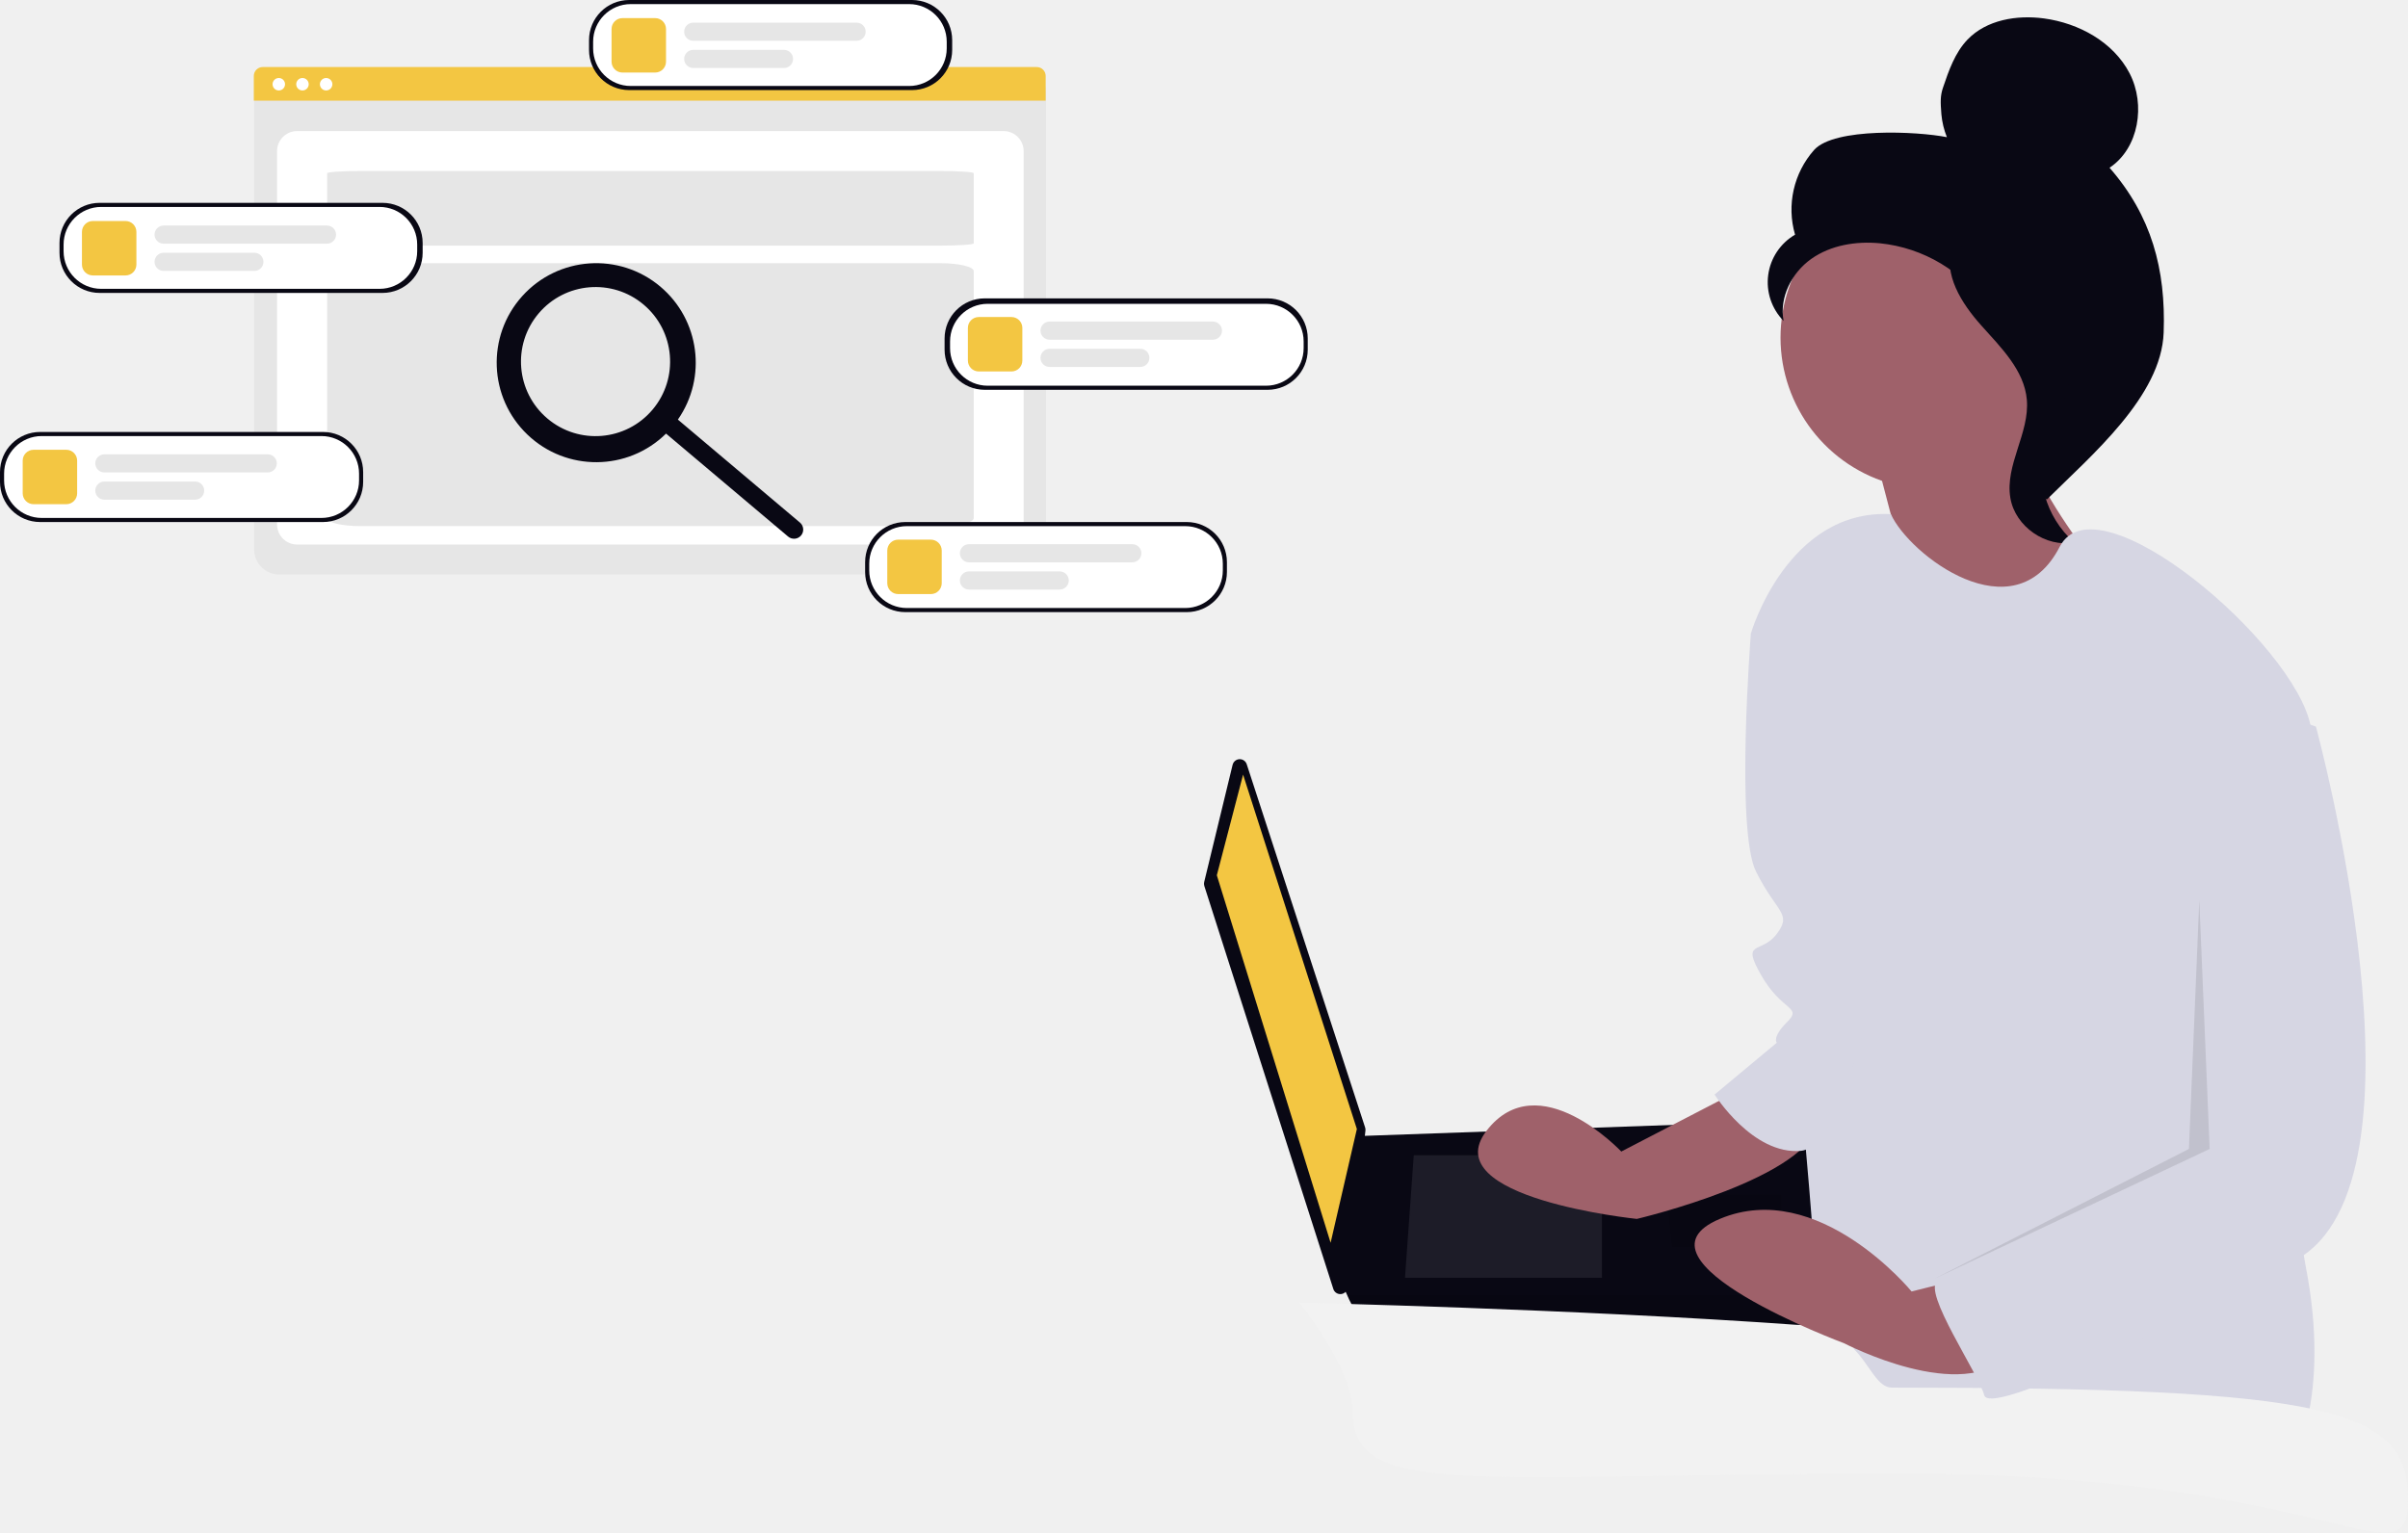
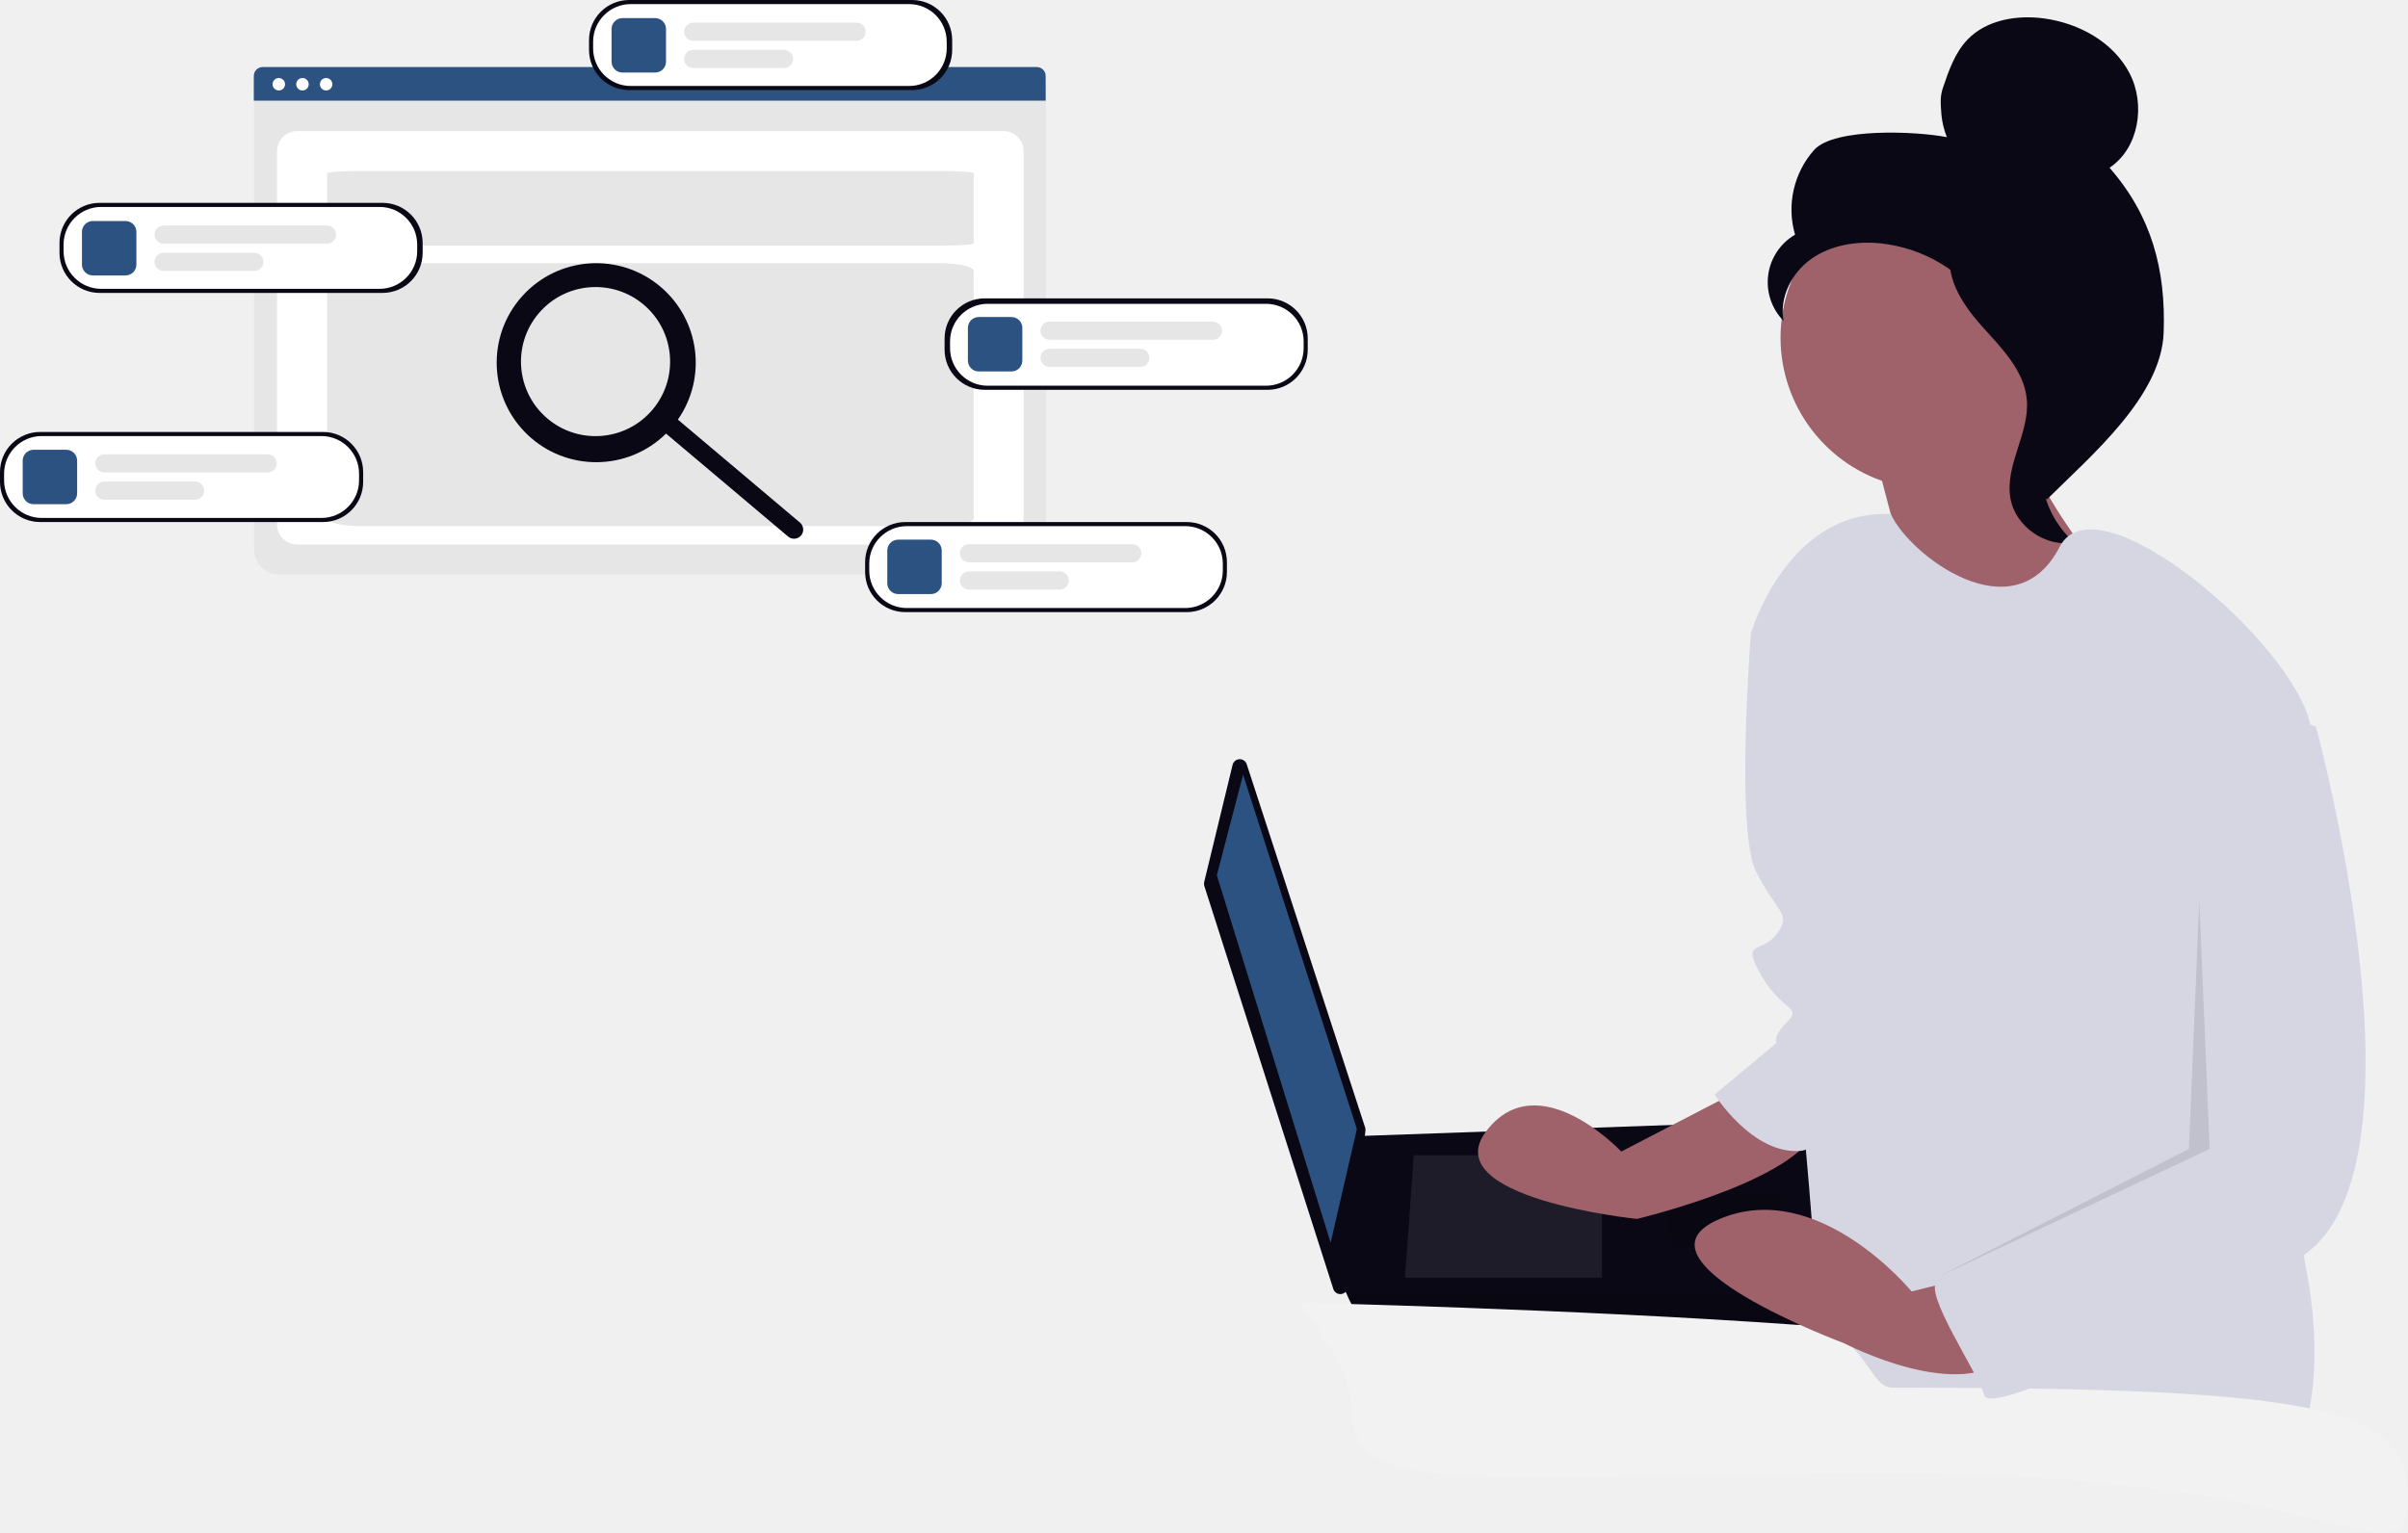
<svg xmlns="http://www.w3.org/2000/svg" width="960" height="611.175" viewBox="0 0 960 611.175">
  <g transform="translate(-321.696 -289.214)">
    <g transform="translate(422.88 315.947)">
      <rect width="315.702" height="202.19" rx="10" transform="translate(0.135 0.179)" fill="#e6e6e6" />
      <rect width="297.647" height="164.869" rx="8" transform="translate(9.27 25.539)" fill="#fff" />
      <path d="M13.218,0H244.549c7.3,0,13.218,1.409,13.218,3.147V101.7c0,1.738-5.918,3.147-13.218,3.147H13.218C5.918,104.844,0,103.435,0,101.7V3.147C0,1.409,5.918,0,13.218,0Z" transform="translate(29.236 78.223)" fill="#e6e6e6" />
      <path d="M13.218,0H244.549c7.3,0,13.218.4,13.218.893V28.857c0,.493-5.918.893-13.218.893H13.218C5.918,29.75,0,29.35,0,28.857V.893C0,.4,5.918,0,13.218,0Z" transform="translate(29.236 41.463)" fill="#e6e6e6" />
-       <path d="M3.565,0H312.137A3.565,3.565,0,0,1,315.7,3.565v9.847H0V3.565A3.565,3.565,0,0,1,3.565,0Z" transform="translate(0 0)" fill="#f3c642" />
+       <path d="M3.565,0H312.137A3.565,3.565,0,0,1,315.7,3.565v9.847H0V3.565A3.565,3.565,0,0,1,3.565,0Z" transform="translate(0 0)" fill="#2c5282" />
      <circle cx="2.486" cy="2.486" r="2.486" transform="translate(7.481 4.371)" fill="#fff" />
      <circle cx="2.486" cy="2.486" r="2.486" transform="translate(16.916 4.371)" fill="#fff" />
      <circle cx="2.486" cy="2.486" r="2.486" transform="translate(26.352 4.371)" fill="#fff" />
      <path d="M507.988,189.773a39.679,39.679,0,1,0,2.25,58.6l48.67,41.068a3.656,3.656,0,0,0,4.721-5.585l-.005,0-48.671-41.068a39.681,39.681,0,0,0-6.966-53.01Zm-3.138,49.056a29.727,29.727,0,1,1-3.549-41.891h0A29.727,29.727,0,0,1,504.85,238.829Z" transform="translate(-345.888 -102.197)" fill="#090814" />
    </g>
    <g transform="translate(801.688 296.121)">
      <path d="M0,17.471s39.486,40.71,50.984,71.95a60.6,60.6,0,1,0,58.579-10.314L88.815,0ZM150.031,136.29v0Z" transform="translate(379.885 263.966) rotate(180)" fill="#9f616a" />
      <path d="M484.2,38.681c-.39-4.932-.463-7.379.634-10.617,2.324-6.868,4.779-13.972,9.792-19.195C502.2.993,514.267-1.021,525.1.442c13.919,1.88,27.655,9.4,34.132,21.884s3.707,29.875-7.989,37.66c16.685,19.116,22.485,40.421,21.57,65.756-.914,25.357-28.543,48.677-46.562,66.541-4.021-2.428-7.678-13.866-5.462-18.019s-.966-8.957,1.776-12.8c2.742-3.813,5.04,2.272,2.272-1.54-1.75-2.4,5.065-7.912,2.483-9.348-12.561-6.946-16.74-22.615-24.63-34.6A58.924,58.924,0,0,0,459.628,90.1c-9.505-.888-19.533.731-27.311,6.241S419.494,111.7,421.293,121.07a21.961,21.961,0,0,1,4.569-34.393,35.853,35.853,0,0,1,7.625-33.819c8.122-8.957,41.052-7.417,52.908-5.065A32.193,32.193,0,0,1,484.2,38.681Z" transform="translate(-190.217 0)" fill="#090814" />
      <path d="M428.649,34.629c15.692,1.7,27.029,15.3,36.612,27.864,5.51,7.234,11.308,15.225,11.151,24.339-.13,9.193-6.294,17.1-9.244,25.8a38.9,38.9,0,0,0,11.308,40.973c-11.308,2.141-23.53-6.319-25.461-17.678-2.272-13.188,7.73-25.932,6.555-39.276C458.525,84.9,449.255,75.864,441.4,67.064c-7.887-8.8-15.277-20.448-11.647-31.681l-1.092-.758h0Z" transform="translate(-131.523 55.803)" fill="#090814" />
      <path d="M284.819,657.578l4.133,86.8s-2.067,113.667,16.534,121.934c9.4,4.171,1.21,35.038,18.671,44.214,13.1,6.861,15.317-6.263,22.18,0a23.141,23.141,0,0,1,4.65,5.395c8.267,14.467,99.165,10.329,111.563-.008s4.133,12.4,14.467,16.534c10,4.009,23.869-28.768,15.376-77.707-.268-1.629-.579-3.285-.9-4.96-9.486-47.427,5.415-161.034,3.12-204.93a77.251,77.251,0,0,0-1.054-10c-6.2-33.066-85.311-100.356-100.1-71.692-18.228,35.382-60.1,3.059-67.29-13.033-41.334-2.067-55.8,47.533-55.8,47.533Z" transform="translate(-52.318 -352.012)" fill="#d6d6e3" />
      <path d="M434.975,591.877l-11.337,46.769a2.92,2.92,0,0,0,.056,1.578l51.433,160.724a2.922,2.922,0,0,0,5.684-.561l7.116-62.609a2.923,2.923,0,0,0-.125-1.234L440.592,591.662a2.922,2.922,0,0,0-5.611.217Z" transform="translate(-423.555 -293.821)" fill="#090814" />
-       <path d="M279.415,432.512l-10.468,40.123L314.31,619.194l10.468-45.361Z" transform="translate(-263.825 -130.512)" fill="#f3c642" />
+       <path d="M279.415,432.512l-10.468,40.123L314.31,619.194l10.468-45.361Z" transform="translate(-263.825 -130.512)" fill="#2c5282" />
      <path d="M540.8,728.219c-1.745,5.233-181.448-1.745-183.19-3.49a37.883,37.883,0,0,1-3.838-6.978c-1.64-3.49-3.14-6.978-3.14-6.978l6.978-56.492,177.957-6.315s4.449,47.87,5.356,69.788a52.339,52.339,0,0,1-.123,10.467Z" transform="translate(-296.658 -208.126)" fill="#090814" />
      <path d="M232.875,493.975l-3.49,48.853H307.9V493.975Z" transform="translate(-149.242 -40.185)" fill="#d6d6e3" opacity="0.1" />
      <path d="M200.883,500.39l-.469-.094,2.217,21.029h43.625V500.39Z" transform="translate(-16.058 -30.899)" opacity="0.1" />
      <path d="M537.663,686.686c-1.745,5.233-181.448-1.745-183.19-3.49a37.875,37.875,0,0,1-3.838-6.978H537.786a52.348,52.348,0,0,1-.123,10.468Z" transform="translate(-293.518 -166.606)" opacity="0.1" />
      <path d="M463.328,641.755l-55.8,28.934s-33.067-35.134-53.729-8.267,59.934,35.134,59.934,35.134S484,681.022,486.064,658.29,463.328,641.755,463.328,641.755Z" transform="translate(-241.162 -218.387)" fill="#9f616a" />
      <path d="M378.015,561.794c-2.067,2.068-24.8,18.6-24.8,18.6s-6.2,78.532,2.067,95.067,14.467,16.534,8.267,24.8-14.467,2.067-6.2,16.534,16.534,12.4,10.329,18.6-4.133,8.267-4.133,8.267l-24.8,20.666s15.215,24.233,34.475,22.445,35.793-94.783,35.793-94.783Z" transform="translate(-135.181 -334.756)" fill="#d6d6e3" />
      <path d="M324.865,6.411c-5.9,0-8.822-9.323-15.664-15.948-5.828-5.644-15.55-8.6-21.75-9.049-89.333-6.388-198.794-8.884-198.794-8.884s21.2,26.089,21.2,42.823c0,35.762,44.708,25.357,218.753,25.357s202.039,45.6,202.039,9.834S498.91,6.411,324.865,6.411Z" transform="translate(-50.643 540.031)" fill="#f2f2f2" />
      <path d="M436.245,686.711l-33.067,8.265s-37.2-45.466-76.465-28.933,49.6,49.6,49.6,49.6,47.533,24.8,66.133,4.133S436.245,686.711,436.245,686.711Z" transform="translate(-121.08 -186.874)" fill="#9f616a" />
      <path d="M395.442,581.878l18.6,6.194s49.6,181.867-8.267,212.867-121.934,62-124,53.729-24.8-41.334-18.6-45.466,97.13-53.729,97.13-53.729V614.942Z" transform="translate(29.258 -305.244)" fill="#d6d6e3" />
      <path d="M236.682,452.785l4.13,99.2L131.28,603.65l101.269-51.668Z" transform="translate(160.12 -100.715)" opacity="0.1" />
    </g>
    <g transform="translate(666.598 497.393)">
      <rect width="144.236" height="35.923" rx="16" fill="#090814" />
      <rect width="140.971" height="32.657" rx="15" transform="translate(1.633 1.633)" fill="#fff" />
      <g transform="translate(8.83 7.02)">
-         <path d="M4.342,0H17.367a4.342,4.342,0,0,1,4.342,4.342V17.367a4.342,4.342,0,0,1-4.342,4.342H4.342A4.342,4.342,0,0,1,0,17.367V4.342A4.342,4.342,0,0,1,4.342,0Z" fill="#f3c642" />
+         <path d="M4.342,0H17.367a4.342,4.342,0,0,1,4.342,4.342V17.367a4.342,4.342,0,0,1-4.342,4.342H4.342A4.342,4.342,0,0,1,0,17.367V4.342A4.342,4.342,0,0,1,4.342,0Z" fill="#2c5282" />
      </g>
      <path d="M3.618,0H68.744a3.618,3.618,0,0,1,0,7.236H3.618A3.618,3.618,0,0,1,3.618,0Z" transform="translate(37.775 8.829)" fill="#e6e6e6" />
      <path d="M3.618,0H39.8a3.618,3.618,0,0,1,0,7.236H3.618A3.618,3.618,0,0,1,3.618,0Z" transform="translate(37.775 19.684)" fill="#e6e6e6" />
    </g>
    <g transform="translate(556.524 289.214)">
      <rect width="144.78" height="35.923" rx="16" fill="#090814" />
      <rect width="140.971" height="32.657" rx="15" transform="translate(1.633 1.633)" fill="#fff" />
      <g transform="translate(8.984 7.223)">
-         <path d="M4.342,0H17.367a4.342,4.342,0,0,1,4.342,4.342V17.367a4.342,4.342,0,0,1-4.342,4.342H4.342A4.342,4.342,0,0,1,0,17.367V4.342A4.342,4.342,0,0,1,4.342,0Z" fill="#f3c642" />
+         <path d="M4.342,0H17.367a4.342,4.342,0,0,1,4.342,4.342V17.367a4.342,4.342,0,0,1-4.342,4.342H4.342A4.342,4.342,0,0,1,0,17.367V4.342A4.342,4.342,0,0,1,4.342,0Z" fill="#2c5282" />
      </g>
      <path d="M3.618,0H68.744a3.618,3.618,0,0,1,0,7.236H3.618A3.618,3.618,0,0,1,3.618,0Z" transform="translate(37.927 9.031)" fill="#e6e6e6" />
      <path d="M3.618,0H39.8a3.618,3.618,0,0,1,0,7.236H3.618A3.618,3.618,0,0,1,3.618,0Z" transform="translate(37.927 19.885)" fill="#e6e6e6" />
    </g>
    <g transform="translate(345.414 370.104)">
      <rect width="144.78" height="35.923" rx="16" fill="#090814" />
      <rect width="140.971" height="32.657" rx="15" transform="translate(1.633 1.633)" fill="#fff" />
      <g transform="translate(8.952 7.241)">
-         <path d="M4.342,0H17.367a4.342,4.342,0,0,1,4.342,4.342V17.367a4.342,4.342,0,0,1-4.342,4.342H4.342A4.342,4.342,0,0,1,0,17.367V4.342A4.342,4.342,0,0,1,4.342,0Z" fill="#f3c642" />
+         <path d="M4.342,0H17.367a4.342,4.342,0,0,1,4.342,4.342V17.367a4.342,4.342,0,0,1-4.342,4.342H4.342A4.342,4.342,0,0,1,0,17.367V4.342A4.342,4.342,0,0,1,4.342,0Z" fill="#2c5282" />
      </g>
      <path d="M3.618,0H68.744a3.618,3.618,0,0,1,0,7.236H3.618A3.618,3.618,0,0,1,3.618,0Z" transform="translate(37.895 9.051)" fill="#e6e6e6" />
      <path d="M3.618,0H39.8a3.618,3.618,0,0,1,0,7.236H3.618A3.618,3.618,0,0,1,3.618,0Z" transform="translate(37.895 19.905)" fill="#e6e6e6" />
    </g>
    <g transform="translate(698.276 408.194)">
      <rect width="144.78" height="36.467" rx="16" fill="#090814" />
      <rect width="140.971" height="32.657" rx="15" transform="translate(2.177 2.177)" fill="#fff" />
      <g transform="translate(9.288 7.443)">
-         <path d="M4.342,0H17.367a4.342,4.342,0,0,1,4.342,4.342V17.367a4.342,4.342,0,0,1-4.342,4.342H4.342A4.342,4.342,0,0,1,0,17.367V4.342A4.342,4.342,0,0,1,4.342,0Z" fill="#f3c642" />
+         <path d="M4.342,0H17.367a4.342,4.342,0,0,1,4.342,4.342V17.367a4.342,4.342,0,0,1-4.342,4.342H4.342A4.342,4.342,0,0,1,0,17.367V4.342A4.342,4.342,0,0,1,4.342,0Z" fill="#2c5282" />
      </g>
      <path d="M3.618,0H68.744a3.618,3.618,0,0,1,0,7.236H3.618A3.618,3.618,0,0,1,3.618,0Z" transform="translate(38.233 9.253)" fill="#e6e6e6" />
      <path d="M3.618,0H39.8a3.618,3.618,0,0,1,0,7.236H3.618A3.618,3.618,0,0,1,3.618,0Z" transform="translate(38.233 20.107)" fill="#e6e6e6" />
    </g>
    <g transform="translate(321.696 461.47)">
      <rect width="144.78" height="35.923" rx="16" fill="#090814" />
      <rect width="141.515" height="32.657" rx="15" transform="translate(1.633 1.633)" fill="#fff" />
      <g transform="translate(9.046 7.102)">
-         <path d="M4.342,0H17.367a4.342,4.342,0,0,1,4.342,4.342V17.367a4.342,4.342,0,0,1-4.342,4.342H4.342A4.342,4.342,0,0,1,0,17.367V4.342A4.342,4.342,0,0,1,4.342,0Z" fill="#f3c642" />
+         <path d="M4.342,0H17.367a4.342,4.342,0,0,1,4.342,4.342V17.367a4.342,4.342,0,0,1-4.342,4.342H4.342A4.342,4.342,0,0,1,0,17.367V4.342A4.342,4.342,0,0,1,4.342,0Z" fill="#2c5282" />
      </g>
      <path d="M3.618,0H68.744a3.618,3.618,0,0,1,0,7.236H3.618A3.618,3.618,0,0,1,3.618,0Z" transform="translate(37.99 8.911)" fill="#e6e6e6" />
      <path d="M3.618,0H39.8a3.618,3.618,0,0,1,0,7.236H3.618A3.618,3.618,0,0,1,3.618,0Z" transform="translate(37.99 19.766)" fill="#e6e6e6" />
    </g>
  </g>
</svg>
